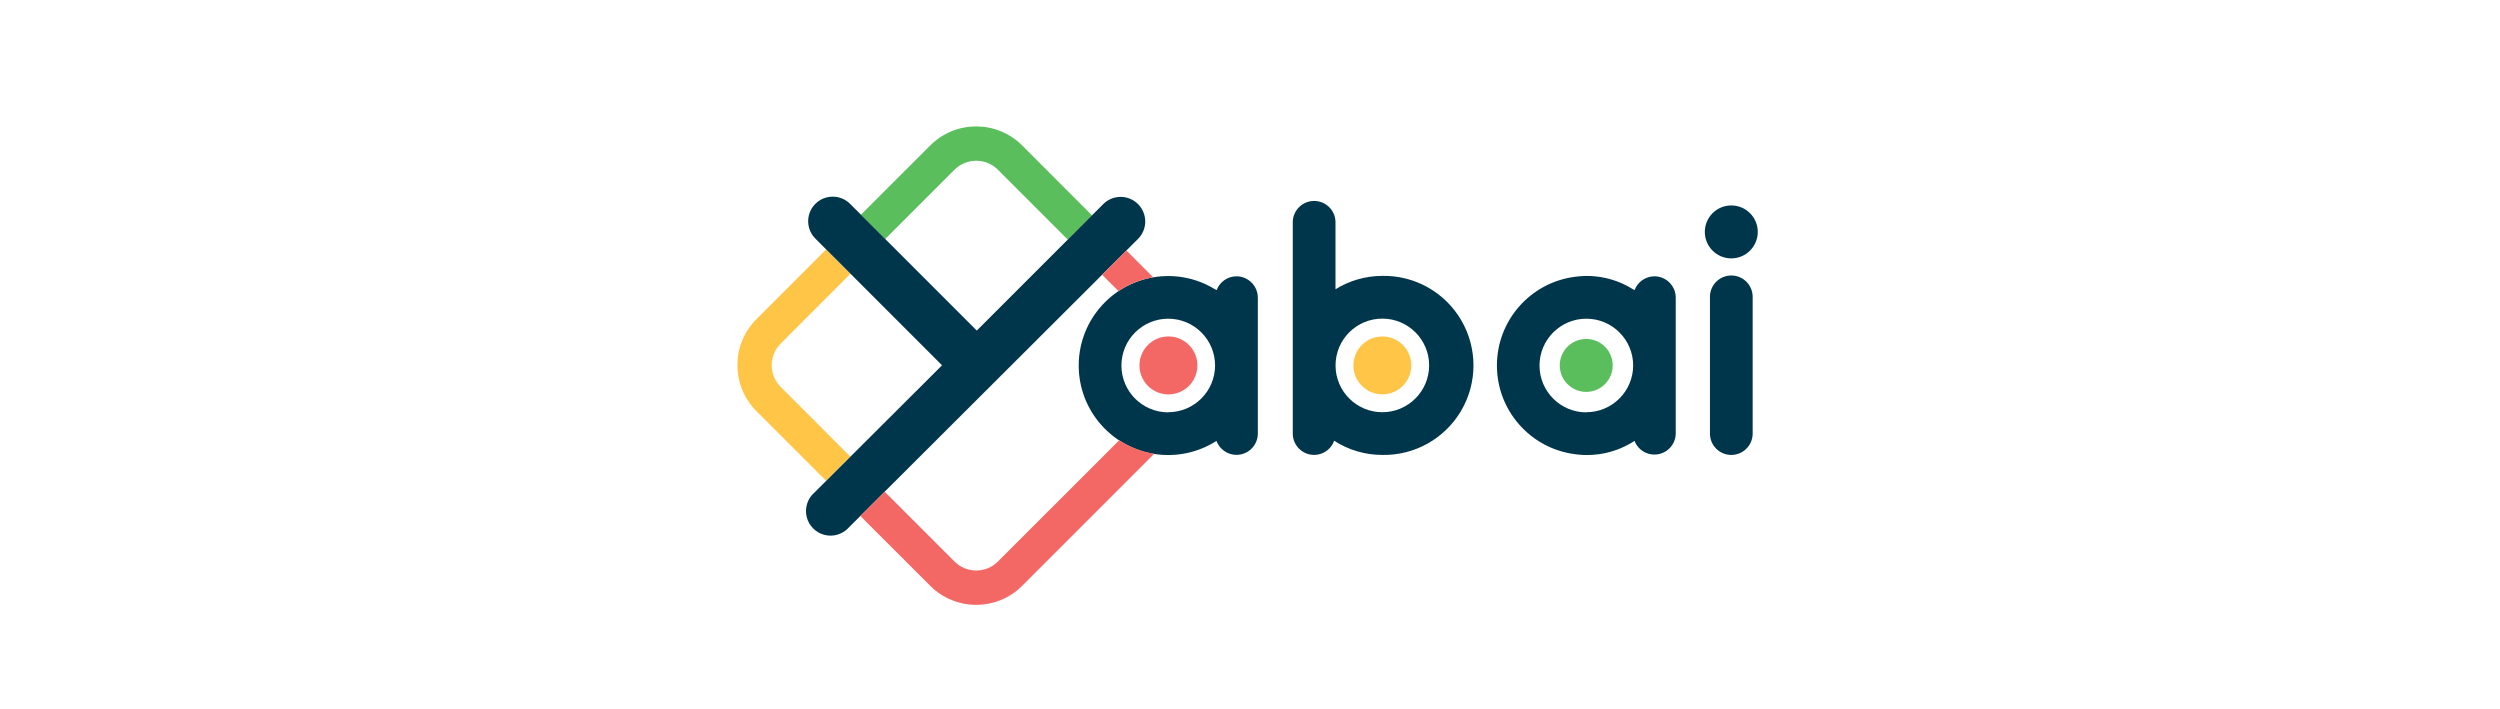
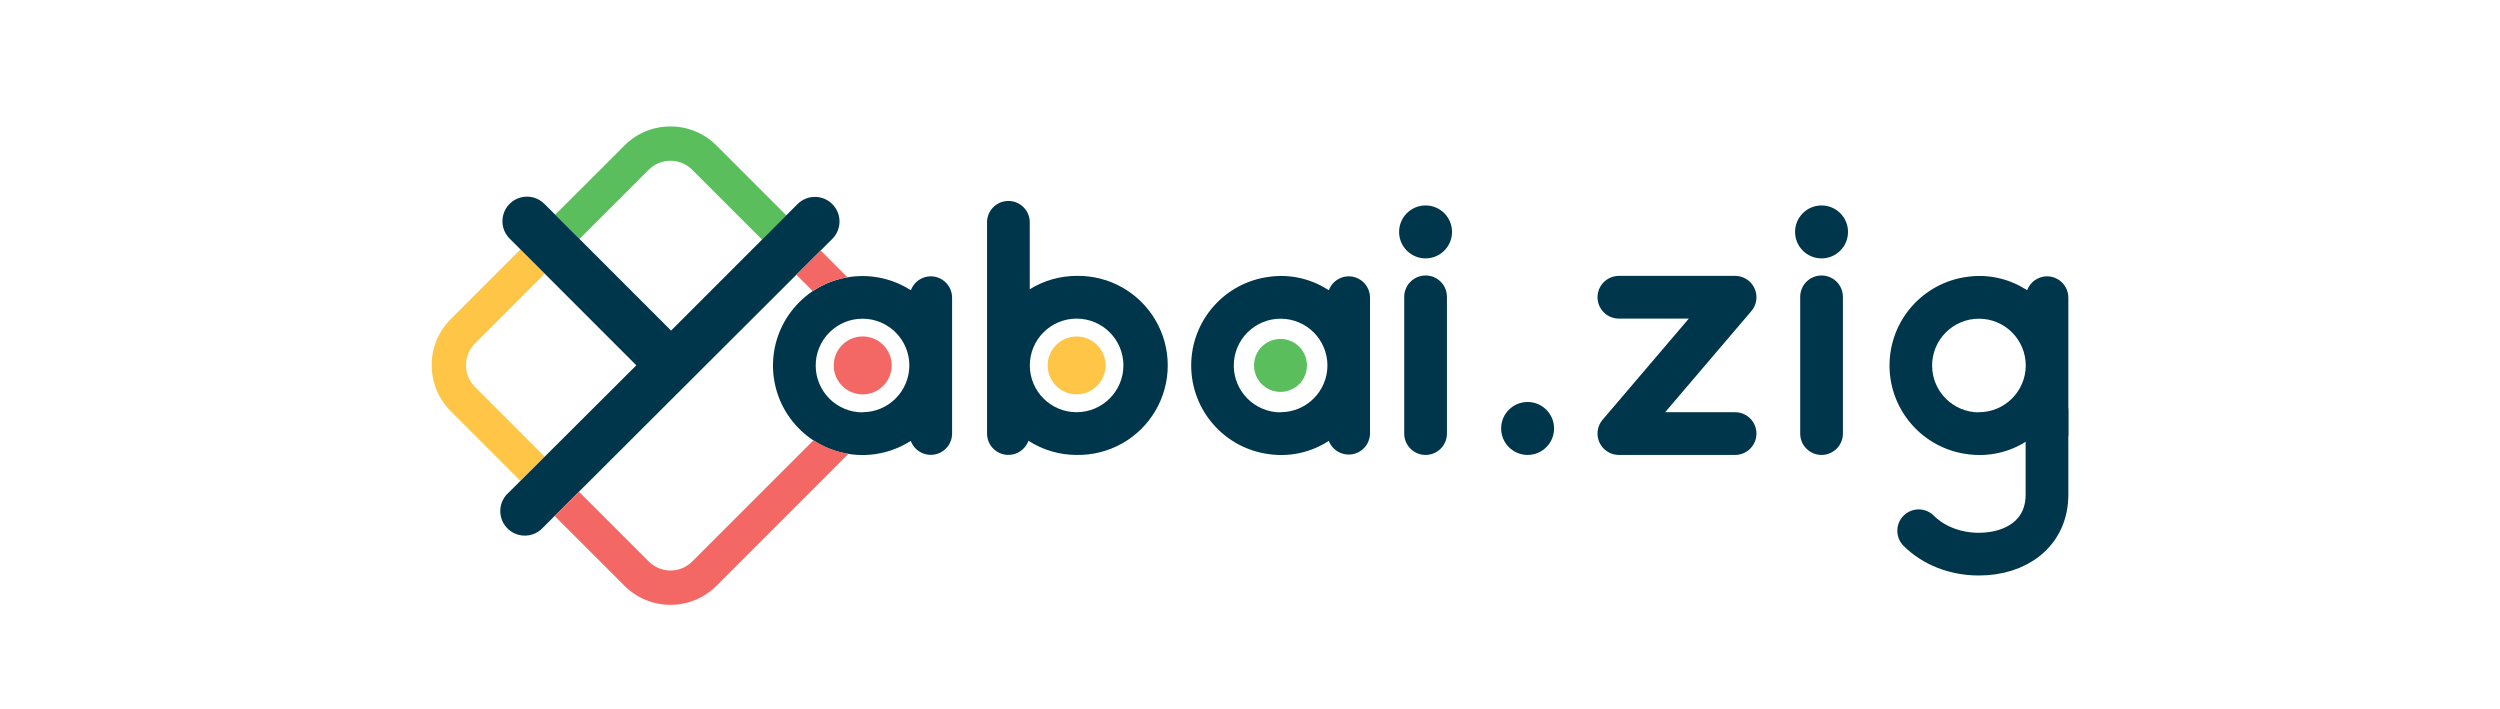
<svg xmlns="http://www.w3.org/2000/svg" viewBox="0 0 882 250">
  <style>
    .green {
      fill:#5abe5c;
    }
    .orange {
      fill:#fec547;
    }
    .text {
      fill:#00364b;
    }
+     .text-stroke {
+       fill:none;
+       stroke:#00364b;
+       stroke-width:15.07;
+       stroke-linecap:round;
+       stroke-linejoin:round;
+     }
    .red {
      fill:#f36864;
    }
    @media (prefers-color-scheme: dark) {
      .text {
        fill: #ebeeef;
      }
+       .text-stroke {
+         stroke: #ebeeef;
+       }
    }
  </style>
-   <path class="green" d="M336.74,59.88a10.84,10.84,0,0,1,15.32,0l24.66,24.66L385.29,76,360.62,51.32a22.94,22.94,0,0,0-32.44,0L303.72,75.77l8.56,8.56Z" />
-   <path class="orange" d="M275.43,136.51a10.83,10.83,0,0,1,0-15.32L300,96.6,291.46,88l-24.59,24.6a22.95,22.95,0,0,0,0,32.45l24.57,24.56L300,161.1Z" />
-   <path class="text" d="M401.49,72a8.67,8.67,0,0,0-12.26,0l-44.62,44.63L300,72a8.67,8.67,0,1,0-12.26,12.26l44.61,44.62L291,170.12l-3.64,3.62A8.67,8.67,0,1,0,299.56,186L401.49,84.29A8.68,8.68,0,0,0,401.49,72Z" />
-   <circle class="green" cx="559.62" cy="128.92" r="9.34" />
-   <circle class="text" cx="610.8" cy="81.82" r="9.34" />
-   <circle class="orange" cx="487.69" cy="128.92" r="10.21" />
-   <path class="text" d="M487.69,97.33a31.59,31.59,0,1,1,0,63.17,31.31,31.31,0,0,1-17-5,7.52,7.52,0,0,1-14.6-2.54V78.16a7.54,7.54,0,0,1,15.07,0v23.89A31.43,31.43,0,0,1,487.69,97.33Zm16.51,31.59a16.51,16.51,0,1,0-16.51,16.51A16.54,16.54,0,0,0,504.2,128.92Z" />
-   <path class="text" d="M610.8,160.5a7.53,7.53,0,0,1-7.53-7.53V105a7.54,7.54,0,1,1,15.07,0v48A7.54,7.54,0,0,1,610.8,160.5Z" />
-   <path class="red" d="M412.17,118.7A10.22,10.22,0,1,1,402,128.92,10.23,10.23,0,0,1,412.17,118.7Z" />
-   <path class="text" d="M436.22,97.48a7.51,7.51,0,0,0-7,4.89l-.51-.31h0l-.06,0-.19-.12h0a31.57,31.57,0,1,0,.72,53.6A7.52,7.52,0,0,0,443.76,153V105A7.55,7.55,0,0,0,436.22,97.48Zm-24.05,48a16.52,16.52,0,1,1,16.51-16.51A16.54,16.54,0,0,1,412.17,145.43Z" />
-   <path class="text" d="M583.67,97.48a7.53,7.53,0,0,0-7,4.89l-.5-.31h0l-.06,0-.19-.12h0a30.46,30.46,0,0,0-20.26-4.29,31.55,31.55,0,0,0,0,62.59,30.69,30.69,0,0,0,21-4.7A7.52,7.52,0,0,0,591.2,153V105A7.54,7.54,0,0,0,583.67,97.48Zm-24,48a16.52,16.52,0,1,1,16.51-16.51A16.54,16.54,0,0,1,559.62,145.43Z" />
-   <path class="red" d="M397.4,88.38l-8.57,8.55,5.78,5.78a31.33,31.33,0,0,1,12.23-4.89Z" />
-   <path class="red" d="M352.06,198.11a10.84,10.84,0,0,1-15.32,0l-24.62-24.62-8.57,8.56,24.63,24.62a22.94,22.94,0,0,0,32.44,0l46.6-46.6a31.43,31.43,0,0,1-12.35-4.76Z" />
+   <g transform="translate(-107.86 0)">
+     <path class="green" d="M336.74,59.88a10.84,10.84,0,0,1,15.32,0l24.66,24.66L385.29,76,360.62,51.32a22.94,22.94,0,0,0-32.44,0L303.72,75.77l8.56,8.56Z" />
+     <path class="orange" d="M275.43,136.51a10.83,10.83,0,0,1,0-15.32L300,96.6,291.46,88l-24.59,24.6a22.95,22.95,0,0,0,0,32.45l24.57,24.56L300,161.1Z" />
+     <path class="text" d="M401.49,72a8.67,8.67,0,0,0-12.26,0l-44.62,44.63L300,72a8.67,8.67,0,1,0-12.26,12.26l44.61,44.62L291,170.12l-3.64,3.62A8.67,8.67,0,1,0,299.56,186L401.49,84.29A8.68,8.68,0,0,0,401.49,72Z" />
+     <circle class="green" cx="559.62" cy="128.92" r="9.34" />
+     <circle class="text" cx="610.8" cy="81.82" r="9.34" />
+     <circle class="orange" cx="487.69" cy="128.92" r="10.21" />
+     <path class="text" d="M487.69,97.33a31.59,31.59,0,1,1,0,63.17,31.31,31.31,0,0,1-17-5,7.52,7.52,0,0,1-14.6-2.54V78.16a7.54,7.54,0,0,1,15.07,0v23.89A31.43,31.43,0,0,1,487.69,97.33Zm16.51,31.59a16.51,16.51,0,1,0-16.51,16.51A16.54,16.54,0,0,0,504.2,128.92Z" />
+     <path class="text" d="M610.8,160.5a7.53,7.53,0,0,1-7.53-7.53V105a7.54,7.54,0,1,1,15.07,0v48A7.54,7.54,0,0,1,610.8,160.5Z" />
+     <path class="red" d="M412.17,118.7A10.22,10.22,0,1,1,402,128.92,10.23,10.23,0,0,1,412.17,118.7Z" />
+     <path class="text" d="M436.22,97.48a7.51,7.51,0,0,0-7,4.89l-.51-.31h0l-.06,0-.19-.12h0a31.57,31.57,0,1,0,.72,53.6A7.52,7.52,0,0,0,443.76,153V105A7.55,7.55,0,0,0,436.22,97.48Zm-24.05,48a16.52,16.52,0,1,1,16.51-16.51A16.54,16.54,0,0,1,412.17,145.43Z" />
+     <path class="text" d="M583.67,97.48a7.53,7.53,0,0,0-7,4.89l-.5-.31h0l-.06,0-.19-.12h0a30.46,30.46,0,0,0-20.26-4.29,31.55,31.55,0,0,0,0,62.59,30.69,30.69,0,0,0,21-4.7A7.52,7.52,0,0,0,591.2,153V105A7.54,7.54,0,0,0,583.67,97.48Zm-24,48a16.52,16.52,0,1,1,16.51-16.51A16.54,16.54,0,0,1,559.62,145.43Z" />
+     <path class="red" d="M397.4,88.38l-8.57,8.55,5.78,5.78a31.33,31.33,0,0,1,12.23-4.89Z" />
+     <path class="red" d="M352.06,198.11a10.84,10.84,0,0,1-15.32,0l-24.62-24.62-8.57,8.56,24.63,24.62a22.94,22.94,0,0,0,32.44,0l46.6-46.6a31.43,31.43,0,0,1-12.35-4.76Z" />
+     <g aria-label=".zig">
+       <circle class="text" cx="646.8" cy="151.16" r="9.34" />
+       <path class="text-stroke" d="M679,104.865H720L679,152.965H720" />
+       <g transform="translate(139.7 0)">
+         <circle class="text" cx="610.8" cy="81.82" r="9.34" />
+         <path class="text" d="M610.8,160.5a7.53,7.53,0,0,1-7.53-7.53V105a7.54,7.54,0,1,1,15.07,0v48A7.54,7.54,0,0,1,610.8,160.5Z" />
+       </g>
+       <g transform="translate(246.37 0)">
+         <path class="text" d="M583.67,97.48a7.53,7.53,0,0,0-7,4.89l-.5-.31h0l-.06,0-.19-.12h0a30.46,30.46,0,0,0-20.26-4.29,31.55,31.55,0,0,0,0,62.59,30.69,30.69,0,0,0,21-4.7A7.52,7.52,0,0,0,591.2,153V105A7.54,7.54,0,0,0,583.67,97.48Zm-24,48a16.52,16.52,0,1,1,16.51-16.51A16.54,16.54,0,0,1,559.62,145.43Z" />
+         <path class="text-stroke" d="M583.665,145V174.5C583.665,188.2 572.75,195.5 559.62,195.5C551.2,195.5 543.55,192.4 538.4,187.25" />
+       </g>
+     </g>
+   </g>
</svg>
